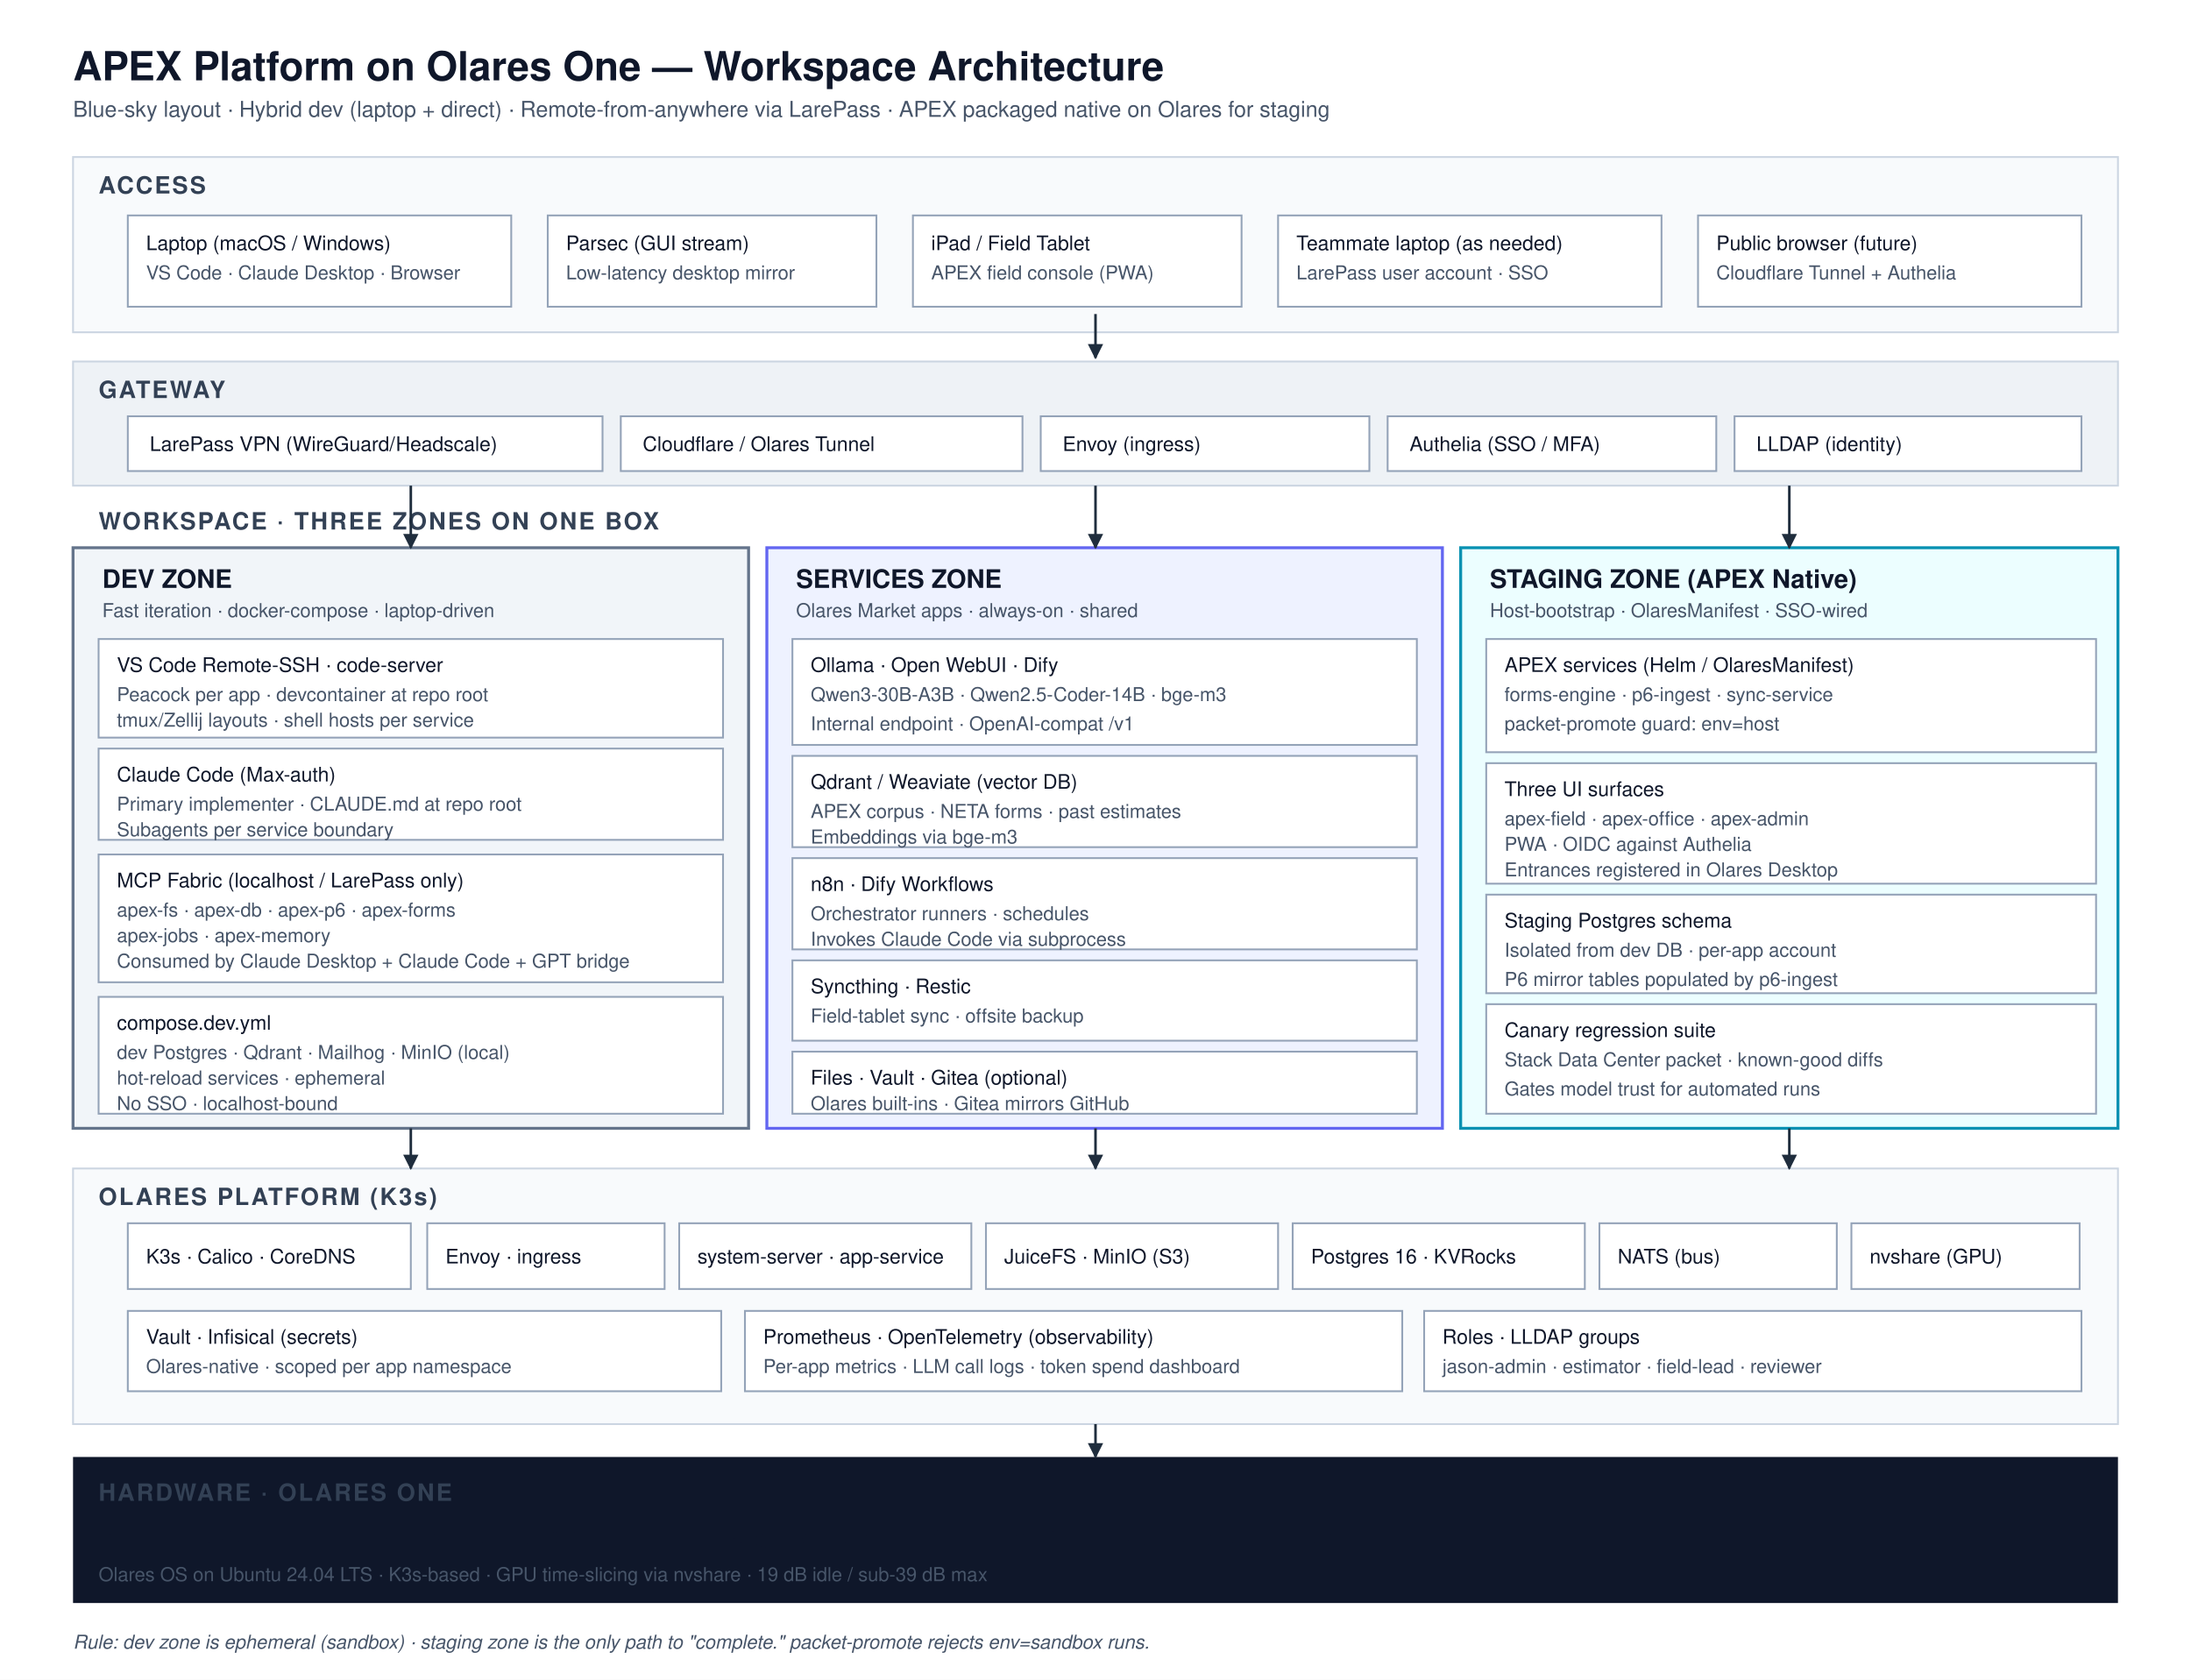
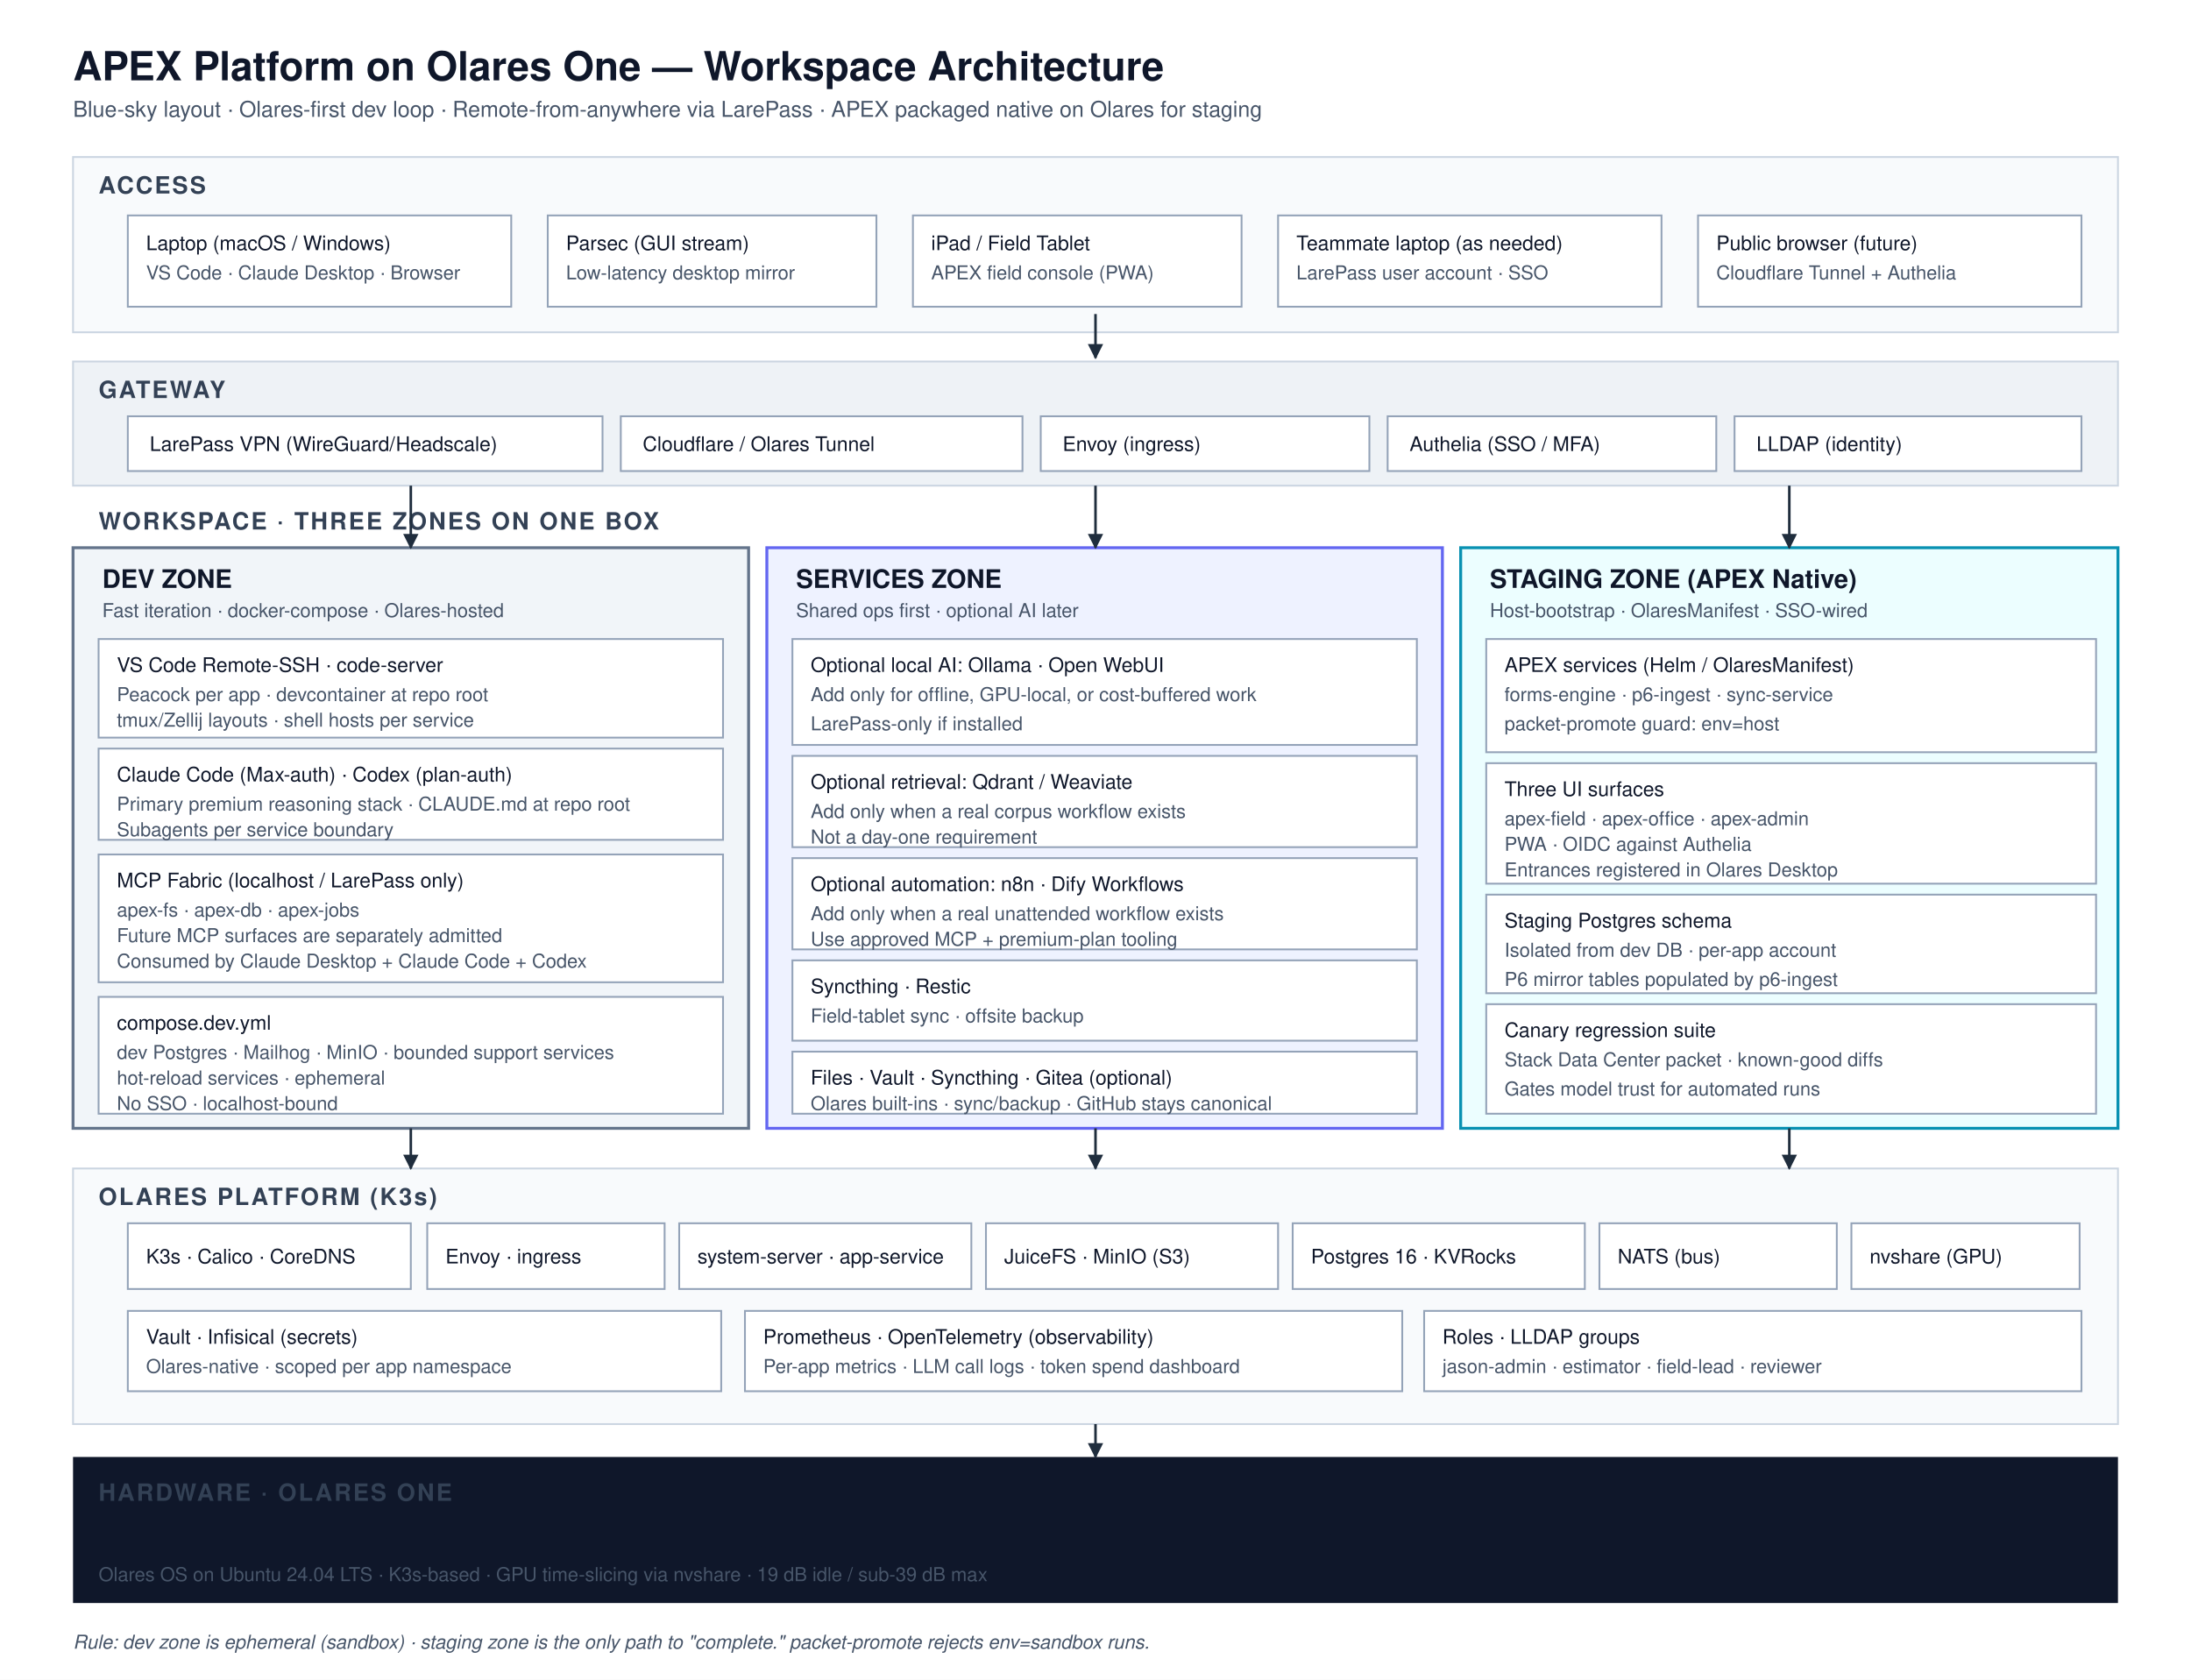
<svg xmlns="http://www.w3.org/2000/svg" viewBox="0 0 1200 920" font-family="Helvetica, Arial, sans-serif">
  <defs>
    <marker id="arr" viewBox="0 0 10 10" refX="9" refY="5" markerWidth="6" markerHeight="6" orient="auto-start-reverse">
      <path d="M 0 0 L 10 5 L 0 10 z" fill="#1f2d3d" />
    </marker>
    <style>
      .title { font-size: 22px; font-weight: 700; fill: #0f172a; }
      .subtitle { font-size: 12px; fill: #475569; }
      .band-label { font-size: 13px; font-weight: 700; letter-spacing: 0.08em; fill: #334155; }
      .zone-label { font-size: 14px; font-weight: 700; fill: #0f172a; }
      .zone-sub { font-size: 10.5px; fill: #475569; }
      .item { font-size: 11px; fill: #0f172a; }
      .note { font-size: 10.5px; fill: #475569; font-style: italic; }
      .pipe { fill: none; stroke: #1f2d3d; stroke-width: 1.4; }
    </style>
  </defs>
  <rect x="0" y="0" width="1200" height="920" fill="#ffffff" />
  <text x="40" y="44" class="title">APEX Platform on Olares One — Workspace Architecture</text>
-   <text x="40" y="64" class="subtitle">Blue-sky layout · Hybrid dev (laptop + direct) · Remote-from-anywhere via LarePass · APEX packaged native on Olares for staging</text>
+   <text x="40" y="64" class="subtitle">Blue-sky layout · Olares-first dev loop · Remote-from-anywhere via LarePass · APEX packaged native on Olares for staging</text>
  <rect x="40" y="86" width="1120" height="96" fill="#f8fafc" stroke="#cbd5e1" />
  <text x="54" y="106" class="band-label">ACCESS</text>
  <g>
    <rect x="70" y="118" width="210" height="50" fill="#ffffff" stroke="#94a3b8" />
    <text x="80" y="137" class="item">Laptop (macOS / Windows)</text>
    <text x="80" y="153" class="zone-sub">VS Code · Claude Desktop · Browser</text>
    <rect x="300" y="118" width="180" height="50" fill="#ffffff" stroke="#94a3b8" />
    <text x="310" y="137" class="item">Parsec (GUI stream)</text>
    <text x="310" y="153" class="zone-sub">Low-latency desktop mirror</text>
    <rect x="500" y="118" width="180" height="50" fill="#ffffff" stroke="#94a3b8" />
    <text x="510" y="137" class="item">iPad / Field Tablet</text>
    <text x="510" y="153" class="zone-sub">APEX field console (PWA)</text>
    <rect x="700" y="118" width="210" height="50" fill="#ffffff" stroke="#94a3b8" />
    <text x="710" y="137" class="item">Teammate laptop (as needed)</text>
    <text x="710" y="153" class="zone-sub">LarePass user account · SSO</text>
    <rect x="930" y="118" width="210" height="50" fill="#ffffff" stroke="#94a3b8" />
    <text x="940" y="137" class="item">Public browser (future)</text>
    <text x="940" y="153" class="zone-sub">Cloudflare Tunnel + Authelia</text>
  </g>
  <rect x="40" y="198" width="1120" height="68" fill="#eef2f6" stroke="#cbd5e1" />
  <text x="54" y="218" class="band-label">GATEWAY</text>
  <g>
    <rect x="70" y="228" width="260" height="30" fill="#ffffff" stroke="#94a3b8" />
    <text x="82" y="247" class="item">LarePass VPN (WireGuard/Headscale)</text>
    <rect x="340" y="228" width="220" height="30" fill="#ffffff" stroke="#94a3b8" />
    <text x="352" y="247" class="item">Cloudflare / Olares Tunnel</text>
    <rect x="570" y="228" width="180" height="30" fill="#ffffff" stroke="#94a3b8" />
    <text x="582" y="247" class="item">Envoy (ingress)</text>
    <rect x="760" y="228" width="180" height="30" fill="#ffffff" stroke="#94a3b8" />
    <text x="772" y="247" class="item">Authelia (SSO / MFA)</text>
    <rect x="950" y="228" width="190" height="30" fill="#ffffff" stroke="#94a3b8" />
    <text x="962" y="247" class="item">LLDAP (identity)</text>
  </g>
  <path d="M 600 172 L 600 196" class="pipe" marker-end="url(#arr)" />
  <text x="54" y="290" class="band-label">WORKSPACE · THREE ZONES ON ONE BOX</text>
  <rect x="40" y="300" width="370" height="318" fill="#f1f5f9" stroke="#64748b" stroke-width="1.6" />
  <text x="56" y="322" class="zone-label">DEV ZONE</text>
-   <text x="56" y="338" class="zone-sub">Fast iteration · docker-compose · laptop-driven</text>
+   <text x="56" y="338" class="zone-sub">Fast iteration · docker-compose · Olares-hosted</text>
  <rect x="54" y="350" width="342" height="54" fill="#ffffff" stroke="#94a3b8" />
  <text x="64" y="368" class="item">VS Code Remote-SSH · code-server</text>
  <text x="64" y="384" class="zone-sub">Peacock per app · devcontainer at repo root</text>
  <text x="64" y="398" class="zone-sub">tmux/Zellij layouts · shell hosts per service</text>
  <rect x="54" y="410" width="342" height="50" fill="#ffffff" stroke="#94a3b8" />
-   <text x="64" y="428" class="item">Claude Code (Max-auth)</text>
-   <text x="64" y="444" class="zone-sub">Primary implementer · CLAUDE.md at repo root</text>
+   <text x="64" y="428" class="item">Claude Code (Max-auth) · Codex (plan-auth)</text>
+   <text x="64" y="444" class="zone-sub">Primary premium reasoning stack · CLAUDE.md at repo root</text>
  <text x="64" y="458" class="zone-sub">Subagents per service boundary</text>
  <rect x="54" y="468" width="342" height="70" fill="#ffffff" stroke="#94a3b8" />
  <text x="64" y="486" class="item">MCP Fabric (localhost / LarePass only)</text>
-   <text x="64" y="502" class="zone-sub">apex-fs · apex-db · apex-p6 · apex-forms</text>
-   <text x="64" y="516" class="zone-sub">apex-jobs · apex-memory</text>
-   <text x="64" y="530" class="zone-sub">Consumed by Claude Desktop + Claude Code + GPT bridge</text>
+   <text x="64" y="502" class="zone-sub">apex-fs · apex-db · apex-jobs</text>
+   <text x="64" y="516" class="zone-sub">Future MCP surfaces are separately admitted</text>
+   <text x="64" y="530" class="zone-sub">Consumed by Claude Desktop + Claude Code + Codex</text>
  <rect x="54" y="546" width="342" height="64" fill="#ffffff" stroke="#94a3b8" />
  <text x="64" y="564" class="item">compose.dev.yml</text>
-   <text x="64" y="580" class="zone-sub">dev Postgres · Qdrant · Mailhog · MinIO (local)</text>
+   <text x="64" y="580" class="zone-sub">dev Postgres · Mailhog · MinIO · bounded support services</text>
  <text x="64" y="594" class="zone-sub">hot-reload services · ephemeral</text>
  <text x="64" y="608" class="zone-sub">No SSO · localhost-bound</text>
  <rect x="420" y="300" width="370" height="318" fill="#eef2ff" stroke="#6366f1" stroke-width="1.6" />
  <text x="436" y="322" class="zone-label">SERVICES ZONE</text>
-   <text x="436" y="338" class="zone-sub">Olares Market apps · always-on · shared</text>
+   <text x="436" y="338" class="zone-sub">Shared ops first · optional AI later</text>
  <rect x="434" y="350" width="342" height="58" fill="#ffffff" stroke="#94a3b8" />
-   <text x="444" y="368" class="item">Ollama · Open WebUI · Dify</text>
-   <text x="444" y="384" class="zone-sub">Qwen3-30B-A3B · Qwen2.5-Coder-14B · bge-m3</text>
-   <text x="444" y="400" class="zone-sub">Internal endpoint · OpenAI-compat /v1</text>
+   <text x="444" y="368" class="item">Optional local AI: Ollama · Open WebUI</text>
+   <text x="444" y="384" class="zone-sub">Add only for offline, GPU-local, or cost-buffered work</text>
+   <text x="444" y="400" class="zone-sub">LarePass-only if installed</text>
  <rect x="434" y="414" width="342" height="50" fill="#ffffff" stroke="#94a3b8" />
-   <text x="444" y="432" class="item">Qdrant / Weaviate (vector DB)</text>
-   <text x="444" y="448" class="zone-sub">APEX corpus · NETA forms · past estimates</text>
-   <text x="444" y="462" class="zone-sub">Embeddings via bge-m3</text>
+   <text x="444" y="432" class="item">Optional retrieval: Qdrant / Weaviate</text>
+   <text x="444" y="448" class="zone-sub">Add only when a real corpus workflow exists</text>
+   <text x="444" y="462" class="zone-sub">Not a day-one requirement</text>
  <rect x="434" y="470" width="342" height="50" fill="#ffffff" stroke="#94a3b8" />
-   <text x="444" y="488" class="item">n8n · Dify Workflows</text>
-   <text x="444" y="504" class="zone-sub">Orchestrator runners · schedules</text>
-   <text x="444" y="518" class="zone-sub">Invokes Claude Code via subprocess</text>
+   <text x="444" y="488" class="item">Optional automation: n8n · Dify Workflows</text>
+   <text x="444" y="504" class="zone-sub">Add only when a real unattended workflow exists</text>
+   <text x="444" y="518" class="zone-sub">Use approved MCP + premium-plan tooling</text>
  <rect x="434" y="526" width="342" height="44" fill="#ffffff" stroke="#94a3b8" />
  <text x="444" y="544" class="item">Syncthing · Restic</text>
  <text x="444" y="560" class="zone-sub">Field-tablet sync · offsite backup</text>
  <rect x="434" y="576" width="342" height="34" fill="#ffffff" stroke="#94a3b8" />
-   <text x="444" y="594" class="item">Files · Vault · Gitea (optional)</text>
-   <text x="444" y="608" class="zone-sub">Olares built-ins · Gitea mirrors GitHub</text>
+   <text x="444" y="594" class="item">Files · Vault · Syncthing · Gitea (optional)</text>
+   <text x="444" y="608" class="zone-sub">Olares built-ins · sync/backup · GitHub stays canonical</text>
  <rect x="800" y="300" width="360" height="318" fill="#ecfeff" stroke="#0891b2" stroke-width="1.6" />
  <text x="816" y="322" class="zone-label">STAGING ZONE (APEX Native)</text>
  <text x="816" y="338" class="zone-sub">Host-bootstrap · OlaresManifest · SSO-wired</text>
  <rect x="814" y="350" width="334" height="62" fill="#ffffff" stroke="#94a3b8" />
  <text x="824" y="368" class="item">APEX services (Helm / OlaresManifest)</text>
  <text x="824" y="384" class="zone-sub">forms-engine · p6-ingest · sync-service</text>
  <text x="824" y="400" class="zone-sub">packet-promote guard: env=host</text>
  <rect x="814" y="418" width="334" height="66" fill="#ffffff" stroke="#94a3b8" />
  <text x="824" y="436" class="item">Three UI surfaces</text>
  <text x="824" y="452" class="zone-sub">apex-field · apex-office · apex-admin</text>
  <text x="824" y="466" class="zone-sub">PWA · OIDC against Authelia</text>
  <text x="824" y="480" class="zone-sub">Entrances registered in Olares Desktop</text>
  <rect x="814" y="490" width="334" height="54" fill="#ffffff" stroke="#94a3b8" />
  <text x="824" y="508" class="item">Staging Postgres schema</text>
  <text x="824" y="524" class="zone-sub">Isolated from dev DB · per-app account</text>
  <text x="824" y="540" class="zone-sub">P6 mirror tables populated by p6-ingest</text>
  <rect x="814" y="550" width="334" height="60" fill="#ffffff" stroke="#94a3b8" />
  <text x="824" y="568" class="item">Canary regression suite</text>
  <text x="824" y="584" class="zone-sub">Stack Data Center packet · known-good diffs</text>
  <text x="824" y="600" class="zone-sub">Gates model trust for automated runs</text>
  <rect x="40" y="640" width="1120" height="140" fill="#f8fafc" stroke="#cbd5e1" />
  <text x="54" y="660" class="band-label">OLARES PLATFORM (K3s)</text>
  <g>
    <rect x="70" y="670" width="155" height="36" fill="#ffffff" stroke="#94a3b8" />
    <text x="80" y="692" class="item">K3s · Calico · CoreDNS</text>
    <rect x="234" y="670" width="130" height="36" fill="#ffffff" stroke="#94a3b8" />
    <text x="244" y="692" class="item">Envoy · ingress</text>
    <rect x="372" y="670" width="160" height="36" fill="#ffffff" stroke="#94a3b8" />
    <text x="382" y="692" class="item">system-server · app-service</text>
    <rect x="540" y="670" width="160" height="36" fill="#ffffff" stroke="#94a3b8" />
    <text x="550" y="692" class="item">JuiceFS · MinIO (S3)</text>
    <rect x="708" y="670" width="160" height="36" fill="#ffffff" stroke="#94a3b8" />
    <text x="718" y="692" class="item">Postgres 16 · KVRocks</text>
    <rect x="876" y="670" width="130" height="36" fill="#ffffff" stroke="#94a3b8" />
    <text x="886" y="692" class="item">NATS (bus)</text>
    <rect x="1014" y="670" width="125" height="36" fill="#ffffff" stroke="#94a3b8" />
    <text x="1024" y="692" class="item">nvshare (GPU)</text>
    <rect x="70" y="718" width="325" height="44" fill="#ffffff" stroke="#94a3b8" />
    <text x="80" y="736" class="item">Vault · Infisical (secrets)</text>
    <text x="80" y="752" class="zone-sub">Olares-native · scoped per app namespace</text>
    <rect x="408" y="718" width="360" height="44" fill="#ffffff" stroke="#94a3b8" />
    <text x="418" y="736" class="item">Prometheus · OpenTelemetry (observability)</text>
    <text x="418" y="752" class="zone-sub">Per-app metrics · LLM call logs · token spend dashboard</text>
    <rect x="780" y="718" width="360" height="44" fill="#ffffff" stroke="#94a3b8" />
    <text x="790" y="736" class="item">Roles · LLDAP groups</text>
    <text x="790" y="752" class="zone-sub">jason-admin · estimator · field-lead · reviewer</text>
  </g>
  <rect x="40" y="798" width="1120" height="80" fill="#0f172a" />
  <text x="54" y="822" class="band-label" fill="#e2e8f0">HARDWARE · OLARES ONE</text>
  <text x="54" y="846" class="item" fill="#f1f5f9">Intel Ultra 9 275HX  ·  RTX 5090 Mobile (24 GB GDDR7)  ·  96 GB DDR5 (upgradeable to 128)  ·  2 TB PCIe 4.0 NVMe  ·  Thunderbolt 5  ·  2.5 GbE</text>
  <text x="54" y="866" class="zone-sub" fill="#94a3b8">Olares OS on Ubuntu 24.04 LTS · K3s-based · GPU time-slicing via nvshare · 19 dB idle / sub-39 dB max</text>
  <path d="M 225 266 L 225 300" class="pipe" marker-end="url(#arr)" />
  <path d="M 600 266 L 600 300" class="pipe" marker-end="url(#arr)" />
  <path d="M 980 266 L 980 300" class="pipe" marker-end="url(#arr)" />
  <path d="M 225 618 L 225 640" class="pipe" marker-end="url(#arr)" />
  <path d="M 600 618 L 600 640" class="pipe" marker-end="url(#arr)" />
  <path d="M 980 618 L 980 640" class="pipe" marker-end="url(#arr)" />
  <path d="M 600 780 L 600 798" class="pipe" marker-end="url(#arr)" />
  <text x="40" y="903" class="note">Rule: dev zone is ephemeral (sandbox) · staging zone is the only path to "complete." packet-promote rejects env=sandbox runs.</text>
</svg>
